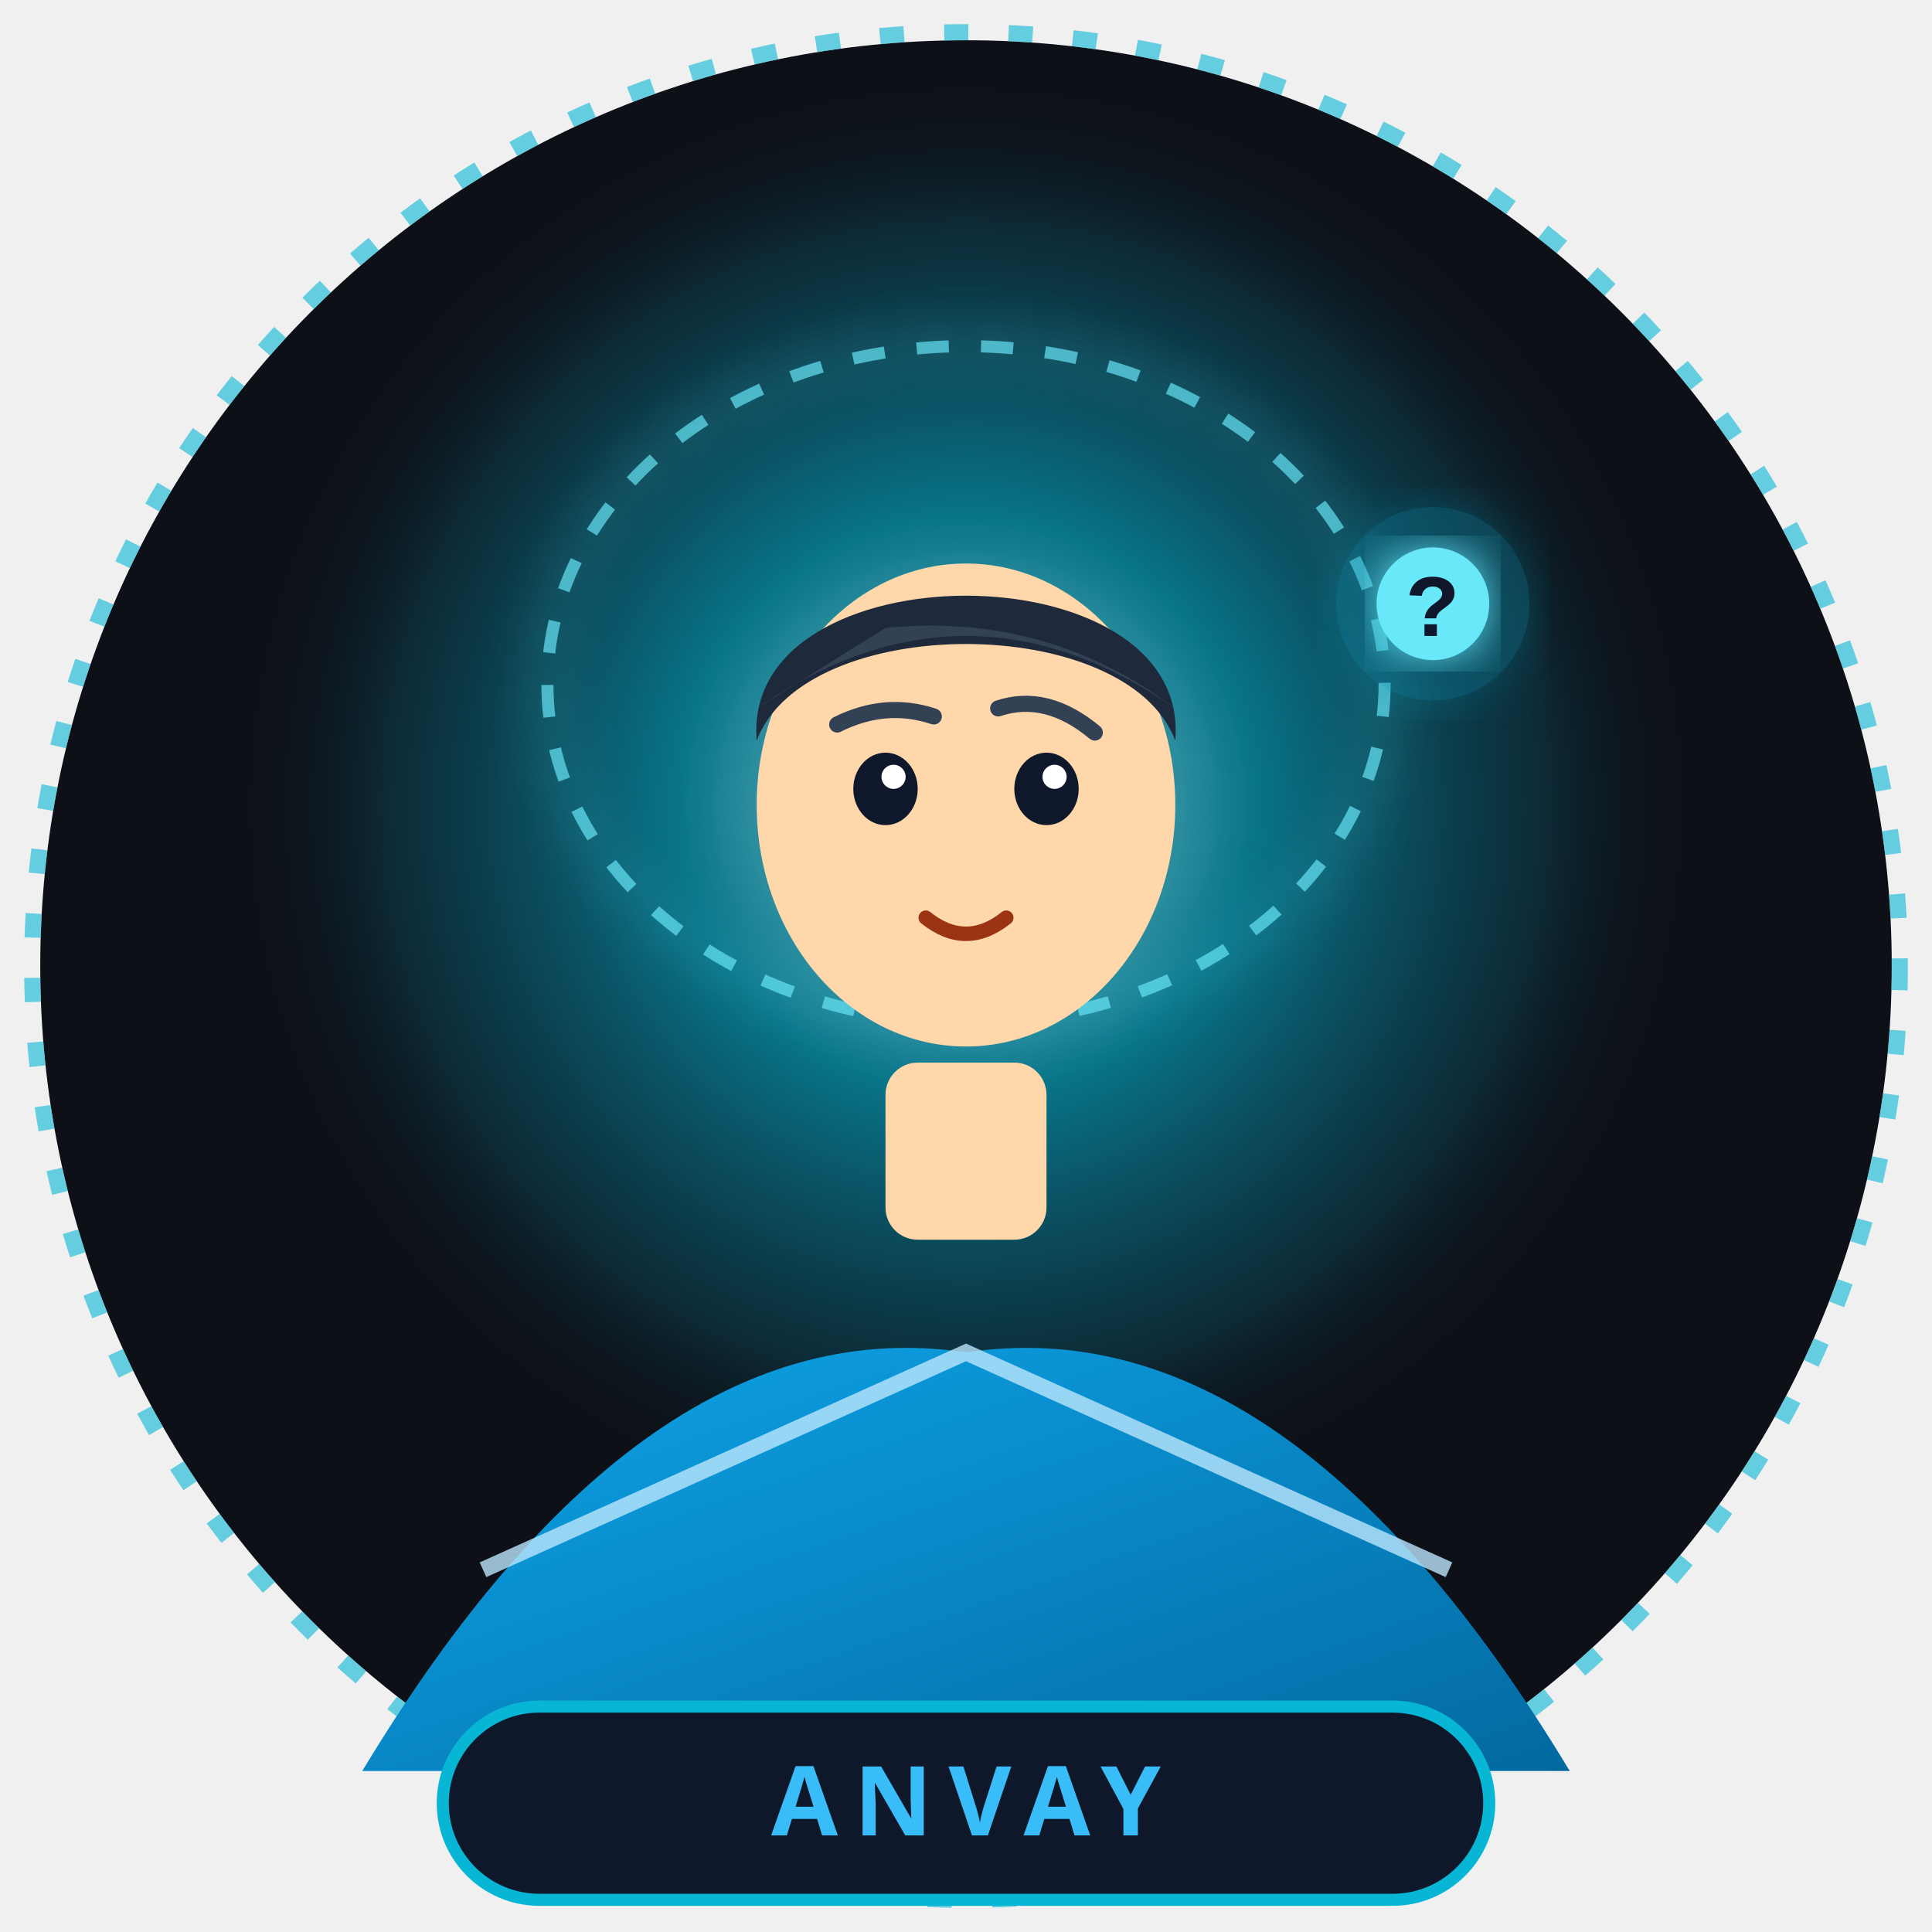
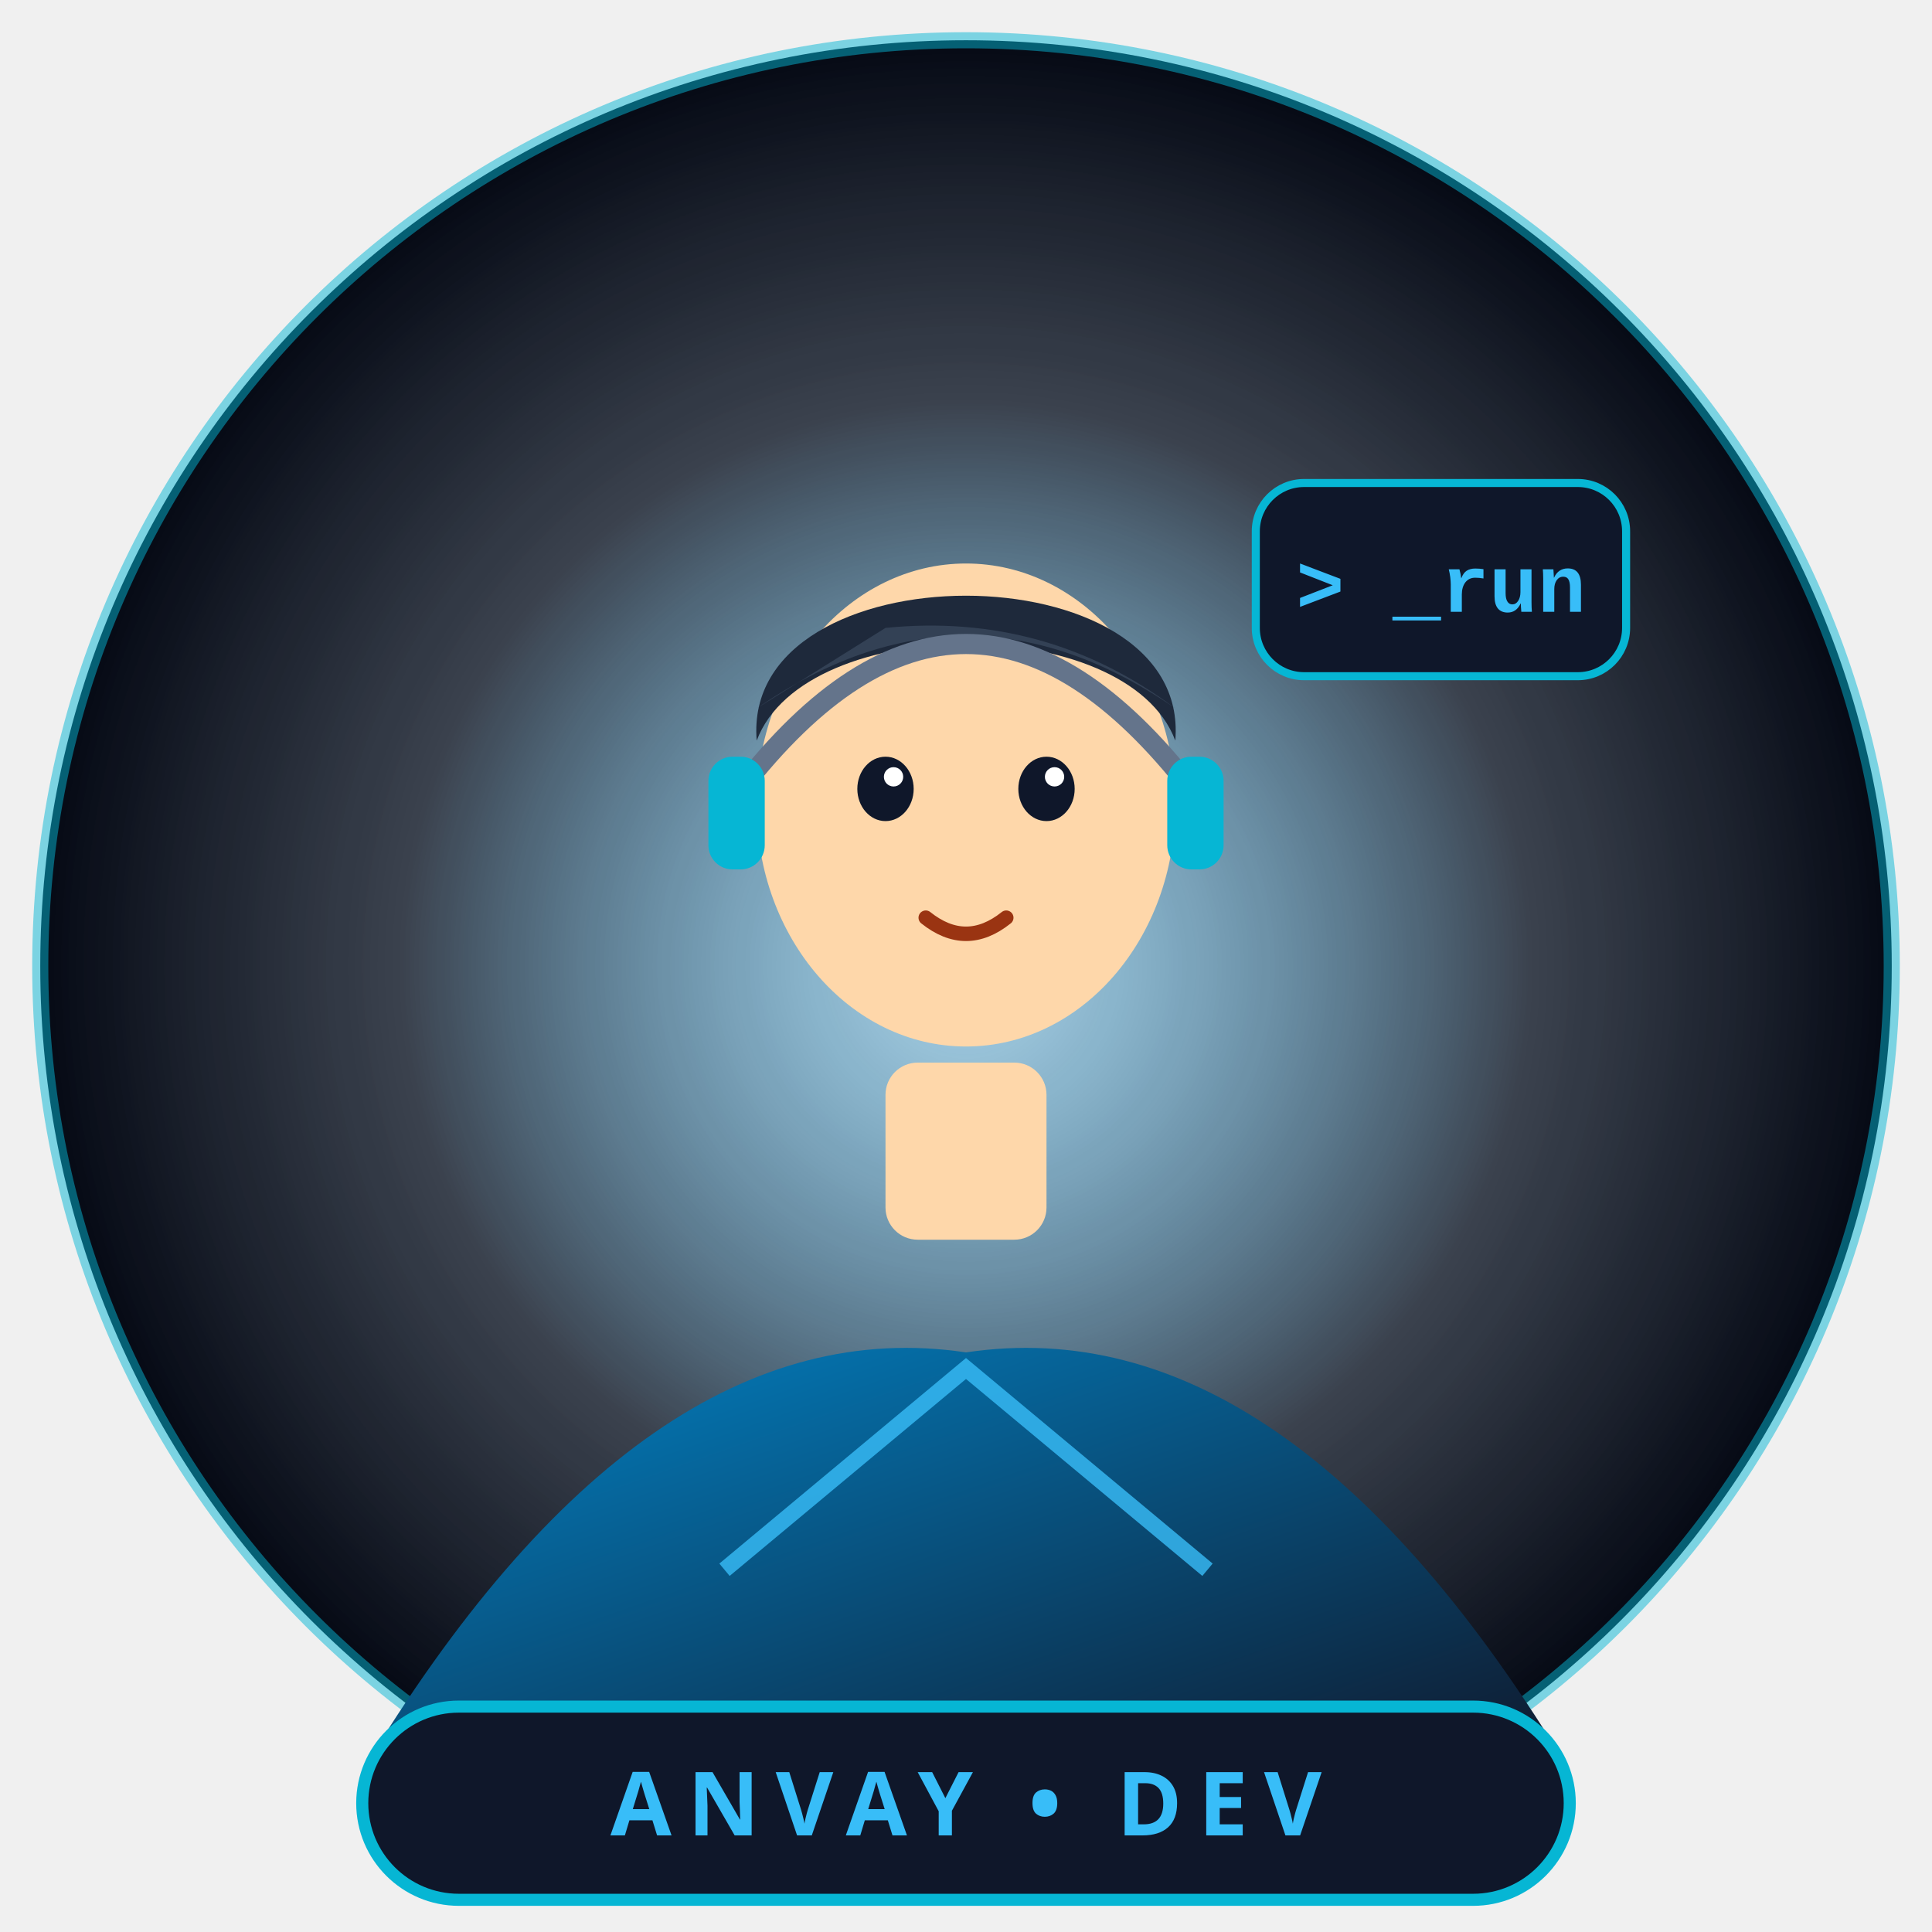
<svg xmlns="http://www.w3.org/2000/svg" viewBox="0 0 240 240" width="240" height="240">
  <defs>
    <radialGradient id="anvayAura" cx="50%" cy="50%" r="50%">
-       <stop offset="0%" stop-color="#cffafe" stop-opacity="0.9" />
-       <stop offset="40%" stop-color="#06b6d4" stop-opacity="0.6" />
-       <stop offset="80%" stop-color="#0891b2" stop-opacity="0.2" />
-       <stop offset="100%" stop-color="#0e1726" stop-opacity="0" />
+       <stop offset="0%" stop-color="#0284c7" stop-opacity="0.3" />
+       <stop offset="60%" stop-color="#0e1726" stop-opacity="0.8" />
+       <stop offset="100%" stop-color="#030712" stop-opacity="1" />
    </radialGradient>
-     <linearGradient id="studentRobe" x1="0%" y1="0%" x2="100%" y2="100%">
-       <stop offset="0%" stop-color="#0ea5e9" />
-       <stop offset="100%" stop-color="#0369a1" />
+     <linearGradient id="studentHoodie" x1="0%" y1="0%" x2="100%" y2="100%">
+       <stop offset="0%" stop-color="#0284c7" />
+       <stop offset="100%" stop-color="#0f172a" />
    </linearGradient>
-     <filter id="cyanGlow">
-       <feGaussianBlur stdDeviation="3" result="blur" />
-       <feMerge>
-         <feMergeNode in="blur" />
-         <feMergeNode in="SourceGraphic" />
-       </feMerge>
-     </filter>
  </defs>
-   <circle cx="120" cy="120" r="115" fill="#0d1117" />
-   <circle cx="120" cy="100" r="90" fill="url(#anvayAura)" />
-   <circle cx="120" cy="120" r="116" fill="none" stroke="#06b6d4" stroke-width="2" stroke-dasharray="3,5" opacity="0.6" />
-   <ellipse cx="120" cy="85" rx="52" ry="42" fill="none" stroke="#67e8f9" stroke-width="1.5" stroke-dasharray="4,4" filter="url(#cyanGlow)" opacity="0.7" />
-   <path d="M 45 220 Q 80 162, 120 168 Q 160 162, 195 220 Z" fill="url(#studentRobe)" />
-   <path d="M 60 195 L 120 168 L 180 195" fill="none" stroke="#bae6fd" stroke-width="2" opacity="0.8" />
+   <circle cx="120" cy="120" r="115" fill="url(#anvayAura)" stroke="#06b6d4" stroke-width="2" stroke-opacity="0.5" />
+   <path d="M 45 220 Q 80 162, 120 168 Q 160 162, 195 220 Z" fill="url(#studentHoodie)" />
+   <path d="M 90 195 L 120 170 L 150 195" fill="none" stroke="#38bdf8" stroke-width="2" opacity="0.8" />
  <rect x="110" y="132" width="20" height="22" rx="4" fill="#fed7aa" />
  <ellipse cx="120" cy="100" rx="26" ry="30" fill="#fed7aa" />
  <path d="M 94 92 C 92 68, 148 68, 146 92 C 140 76, 100 76, 94 92 Z" fill="#1e293b" />
  <path d="M 94 88 Q 120 70, 146 88 Q 130 76, 110 78 Z" fill="#334155" />
-   <ellipse cx="110" cy="98" rx="4" ry="4.5" fill="#0f172a" />
-   <circle cx="111" cy="96.5" r="1.5" fill="#ffffff" />
-   <ellipse cx="130" cy="98" rx="4" ry="4.5" fill="#0f172a" />
-   <circle cx="131" cy="96.5" r="1.5" fill="#ffffff" />
-   <path d="M 104 90 Q 110 87, 116 89" fill="none" stroke="#334155" stroke-width="2" stroke-linecap="round" />
-   <path d="M 124 88 Q 130 86, 136 91" fill="none" stroke="#334155" stroke-width="2" stroke-linecap="round" />
+   <ellipse cx="110" cy="98" rx="3.5" ry="4" fill="#0f172a" />
+   <circle cx="111" cy="96.5" r="1.2" fill="#ffffff" />
+   <ellipse cx="130" cy="98" rx="3.5" ry="4" fill="#0f172a" />
+   <circle cx="131" cy="96.5" r="1.2" fill="#ffffff" />
+   <path d="M 92 98 Q 120 62, 148 98" fill="none" stroke="#64748b" stroke-width="2.5" />
+   <rect x="88" y="94" width="7" height="14" rx="3" fill="#06b6d4" />
+   <rect x="145" y="94" width="7" height="14" rx="3" fill="#06b6d4" />
  <path d="M 115 114 Q 120 118, 125 114" fill="none" stroke="#9a3412" stroke-width="1.8" stroke-linecap="round" />
-   <circle cx="178" cy="75" r="12" fill="#0891b2" opacity="0.3" filter="url(#cyanGlow)" />
-   <circle cx="178" cy="75" r="7" fill="#67e8f9" filter="url(#cyanGlow)" />
-   <text x="178" y="79" font-family="'Courier New', monospace" font-size="11" font-weight="bold" fill="#0f172a" text-anchor="middle">?</text>
-   <rect x="55" y="212" width="130" height="24" rx="12" fill="#0f172a" stroke="#06b6d4" stroke-width="1.5" />
-   <text x="120" y="228" font-family="'Cinzel', 'Outfit', sans-serif" font-size="12" font-weight="bold" fill="#38bdf8" text-anchor="middle" letter-spacing="2">ANVAY</text>
+   <rect x="156" y="60" width="46" height="24" rx="6" fill="#0f172a" stroke="#06b6d4" stroke-width="1" />
+   <text x="179" y="76" font-family="'Courier New', monospace" font-size="10" font-weight="bold" fill="#38bdf8" text-anchor="middle">&gt; _run</text>
+   <rect x="45" y="212" width="150" height="24" rx="12" fill="#0f172a" stroke="#06b6d4" stroke-width="1.5" />
+   <text x="120" y="228" font-family="'Cinzel', 'Outfit', sans-serif" font-size="11" font-weight="bold" fill="#38bdf8" text-anchor="middle" letter-spacing="2">ANVAY • DEV</text>
</svg>
